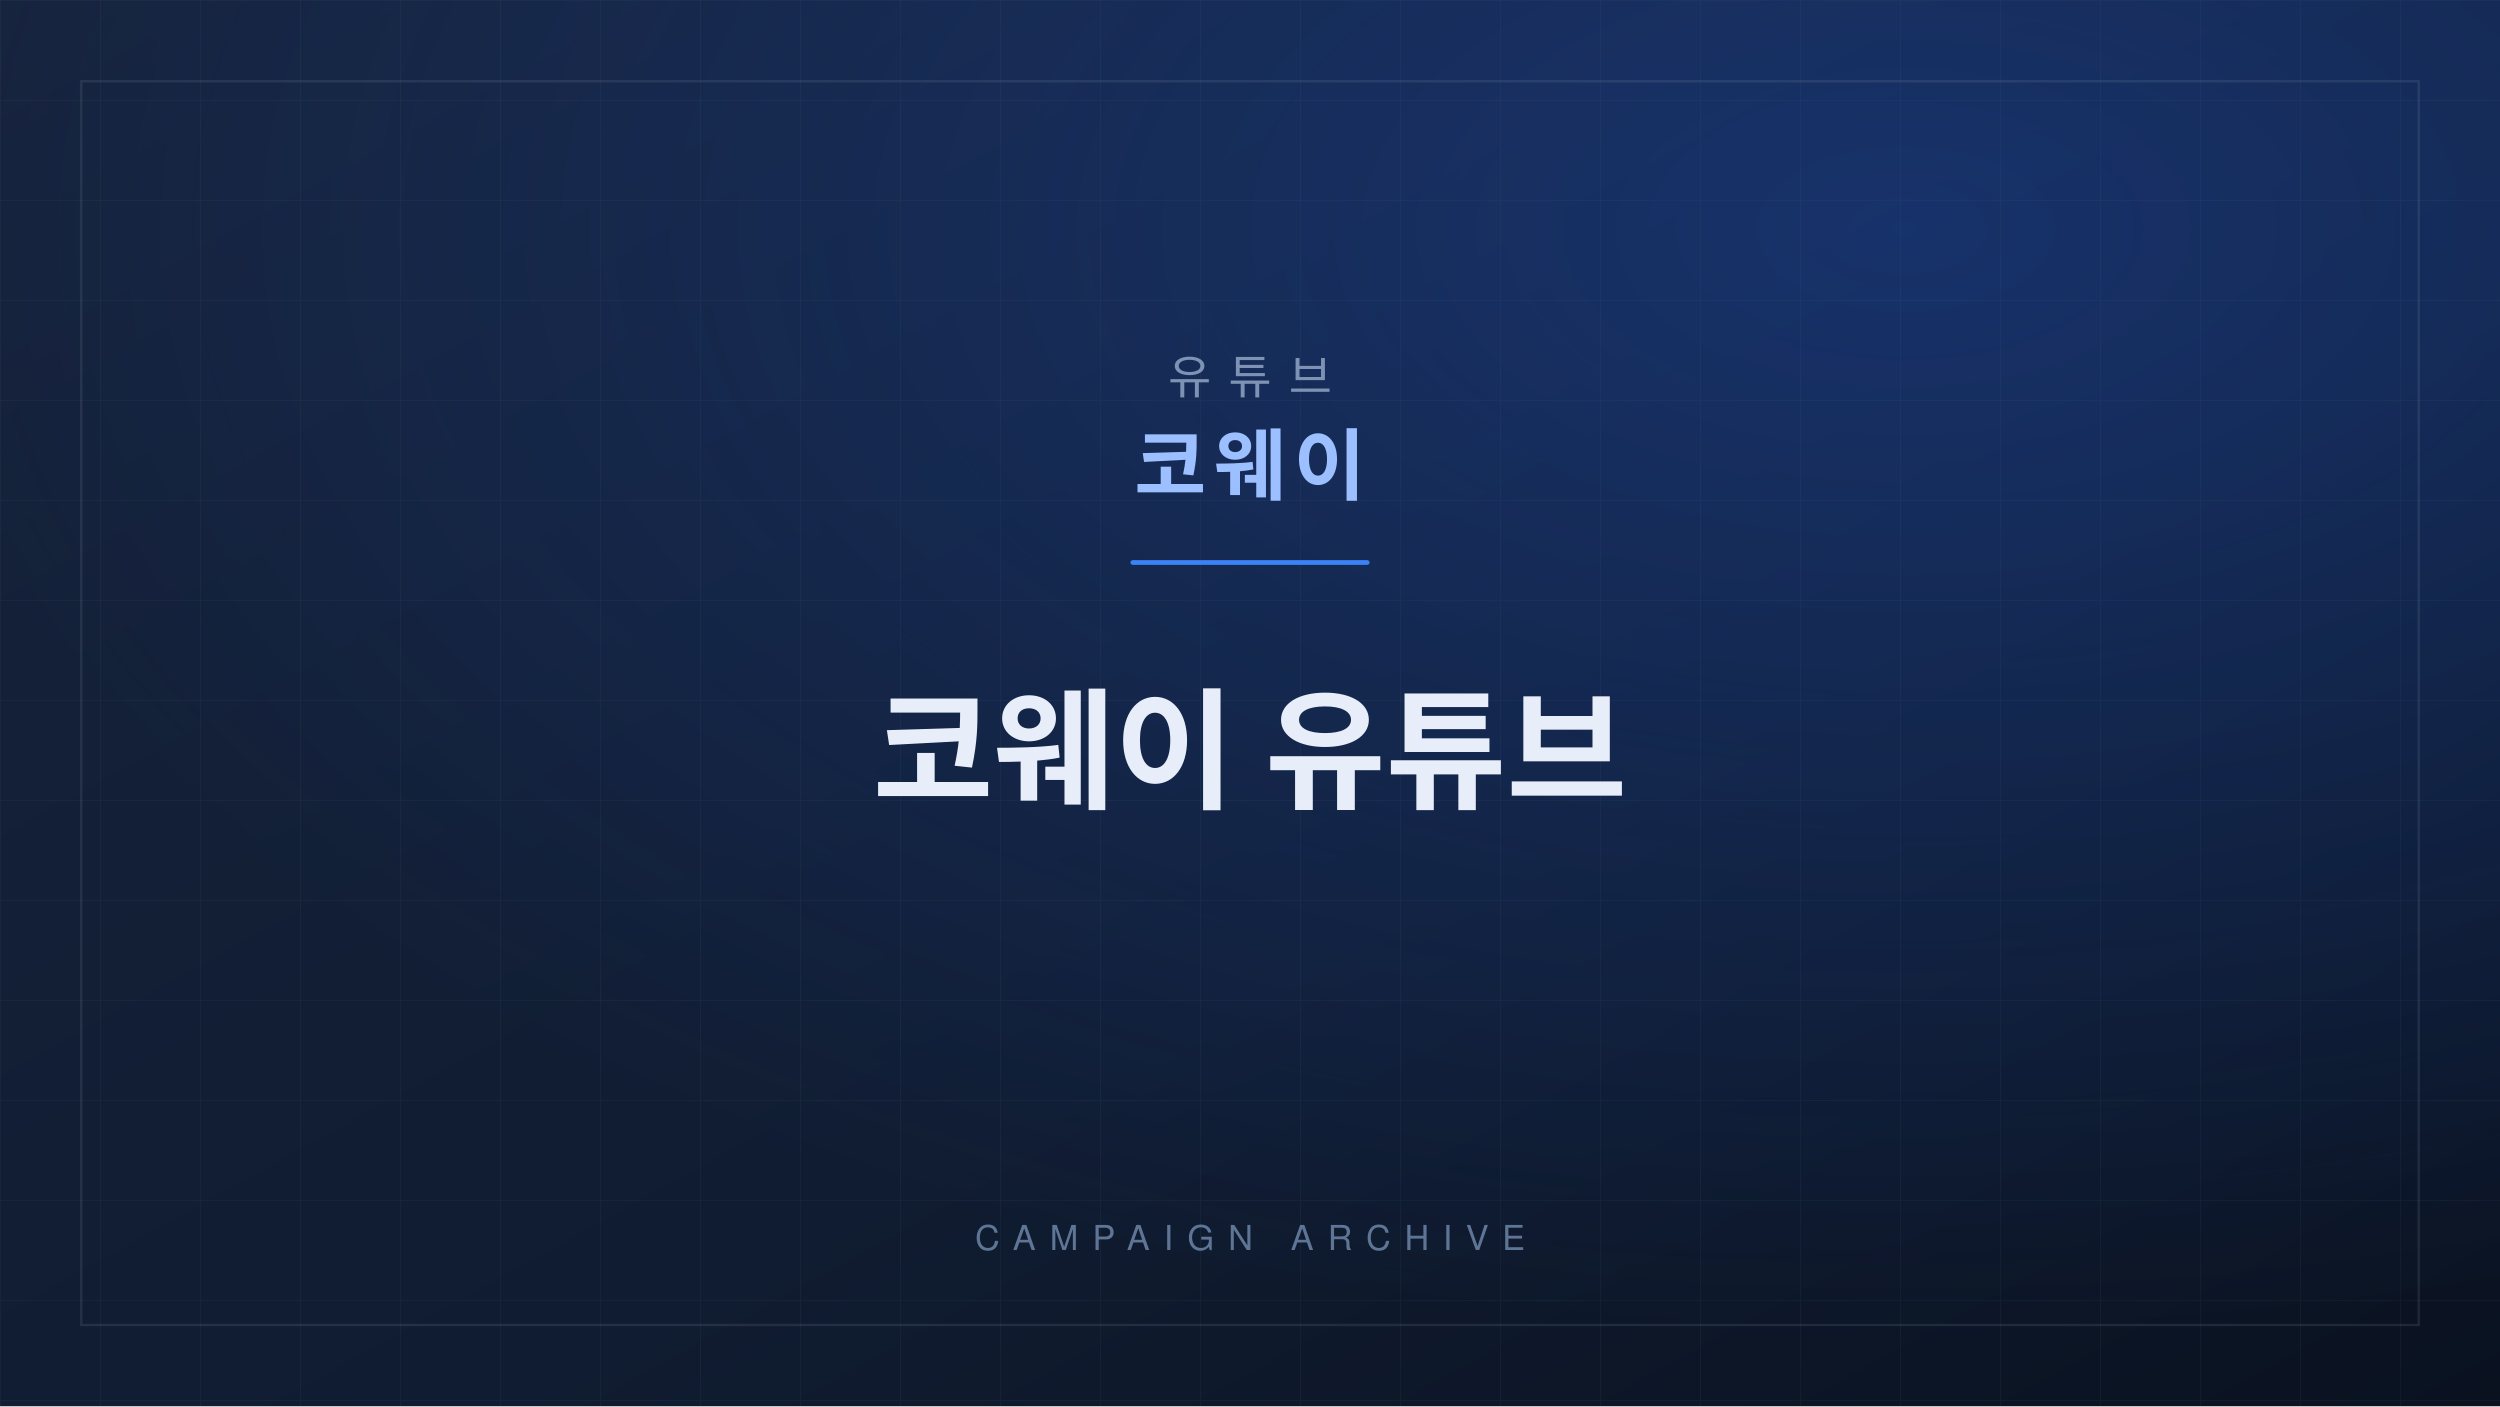
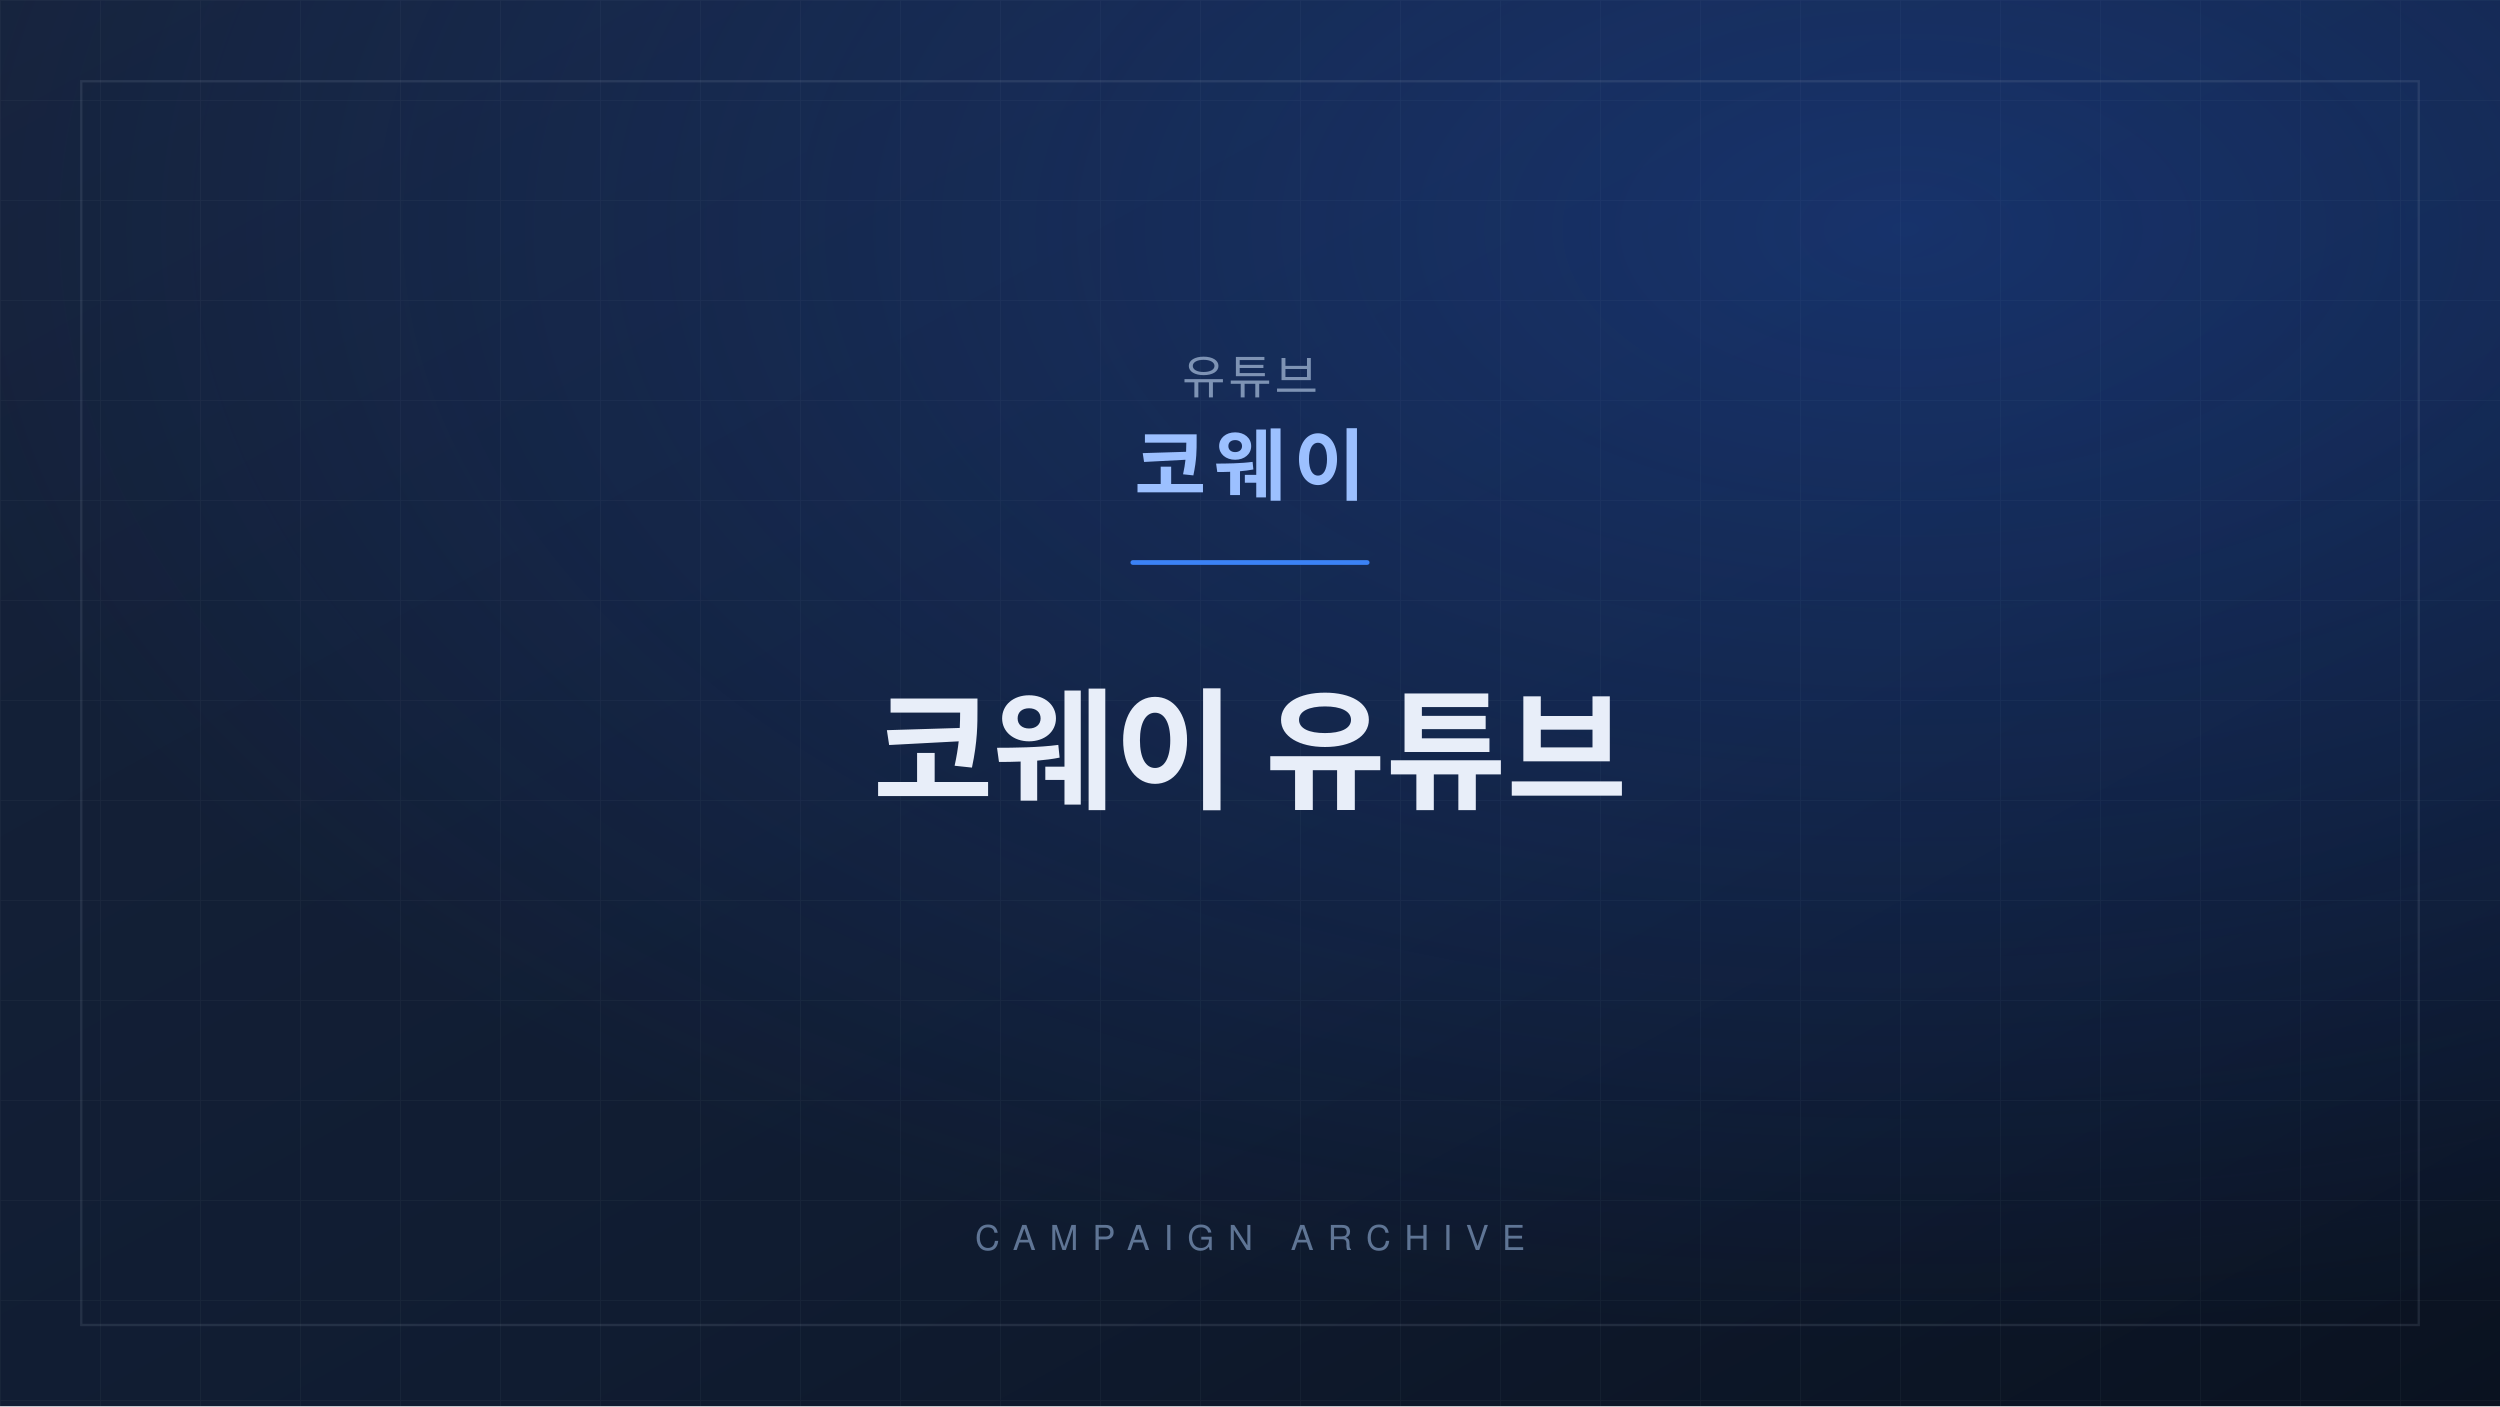
<svg xmlns="http://www.w3.org/2000/svg" viewBox="0 0 1600 900" width="1600" height="900" role="img" aria-label="코웨이 유튜브 — 코웨이">
  <defs>
    <linearGradient id="g" x1="0" y1="0" x2="1" y2="1">
      <stop offset="0" stop-color="#16233C" />
      <stop offset="0.6" stop-color="#101C31" />
      <stop offset="1" stop-color="#0A1220" />
    </linearGradient>
    <radialGradient id="a" cx="0.76" cy="0.16" r="0.8">
      <stop offset="0" stop-color="#2563EB" stop-opacity="0.30" />
      <stop offset="1" stop-color="#2563EB" stop-opacity="0" />
    </radialGradient>
    <pattern id="grid" width="64" height="64" patternUnits="userSpaceOnUse">
      <path d="M64 0H0V64" fill="none" stroke="#94A3B8" stroke-opacity="0.07" stroke-width="1" />
    </pattern>
  </defs>
  <rect width="1600" height="900" fill="url(#g)" />
  <rect width="1600" height="900" fill="url(#grid)" />
  <rect width="1600" height="900" fill="url(#a)" />
  <rect x="52" y="52" width="1496" height="796" fill="none" stroke="#94A3B8" stroke-opacity="0.15" stroke-width="1.5" />
-   <text x="800" y="252" text-anchor="middle" font-family="Helvetica,Arial,'Apple SD Gothic Neo',sans-serif" font-size="30" letter-spacing="11" fill="#7E93B4">유튜브</text>
+   <text x="800" y="252" text-anchor="middle" font-family="Helvetica,Arial,'Apple SD Gothic Neo',sans-serif" font-size="30" letter-spacing="2" fill="#7E93B4">유튜브</text>
  <text x="800" y="316" text-anchor="middle" font-family="Helvetica,Arial,'Apple SD Gothic Neo','Noto Sans KR',sans-serif" font-size="50" font-weight="600" letter-spacing="5" fill="#9CC0FF">코웨이</text>
  <line x1="725" y1="360" x2="875" y2="360" stroke="#3B82F6" stroke-width="3" stroke-linecap="round" />
  <text x="800" y="511" text-anchor="middle" font-family="'Apple SD Gothic Neo','Noto Sans KR','Malgun Gothic',Pretendard,sans-serif" font-size="84" font-weight="700" fill="#E8EEF9">코웨이 유튜브</text>
  <text x="800" y="800" text-anchor="middle" font-family="Helvetica,Arial,sans-serif" font-size="22" letter-spacing="9" fill="#5F7595">CAMPAIGN ARCHIVE</text>
</svg>
